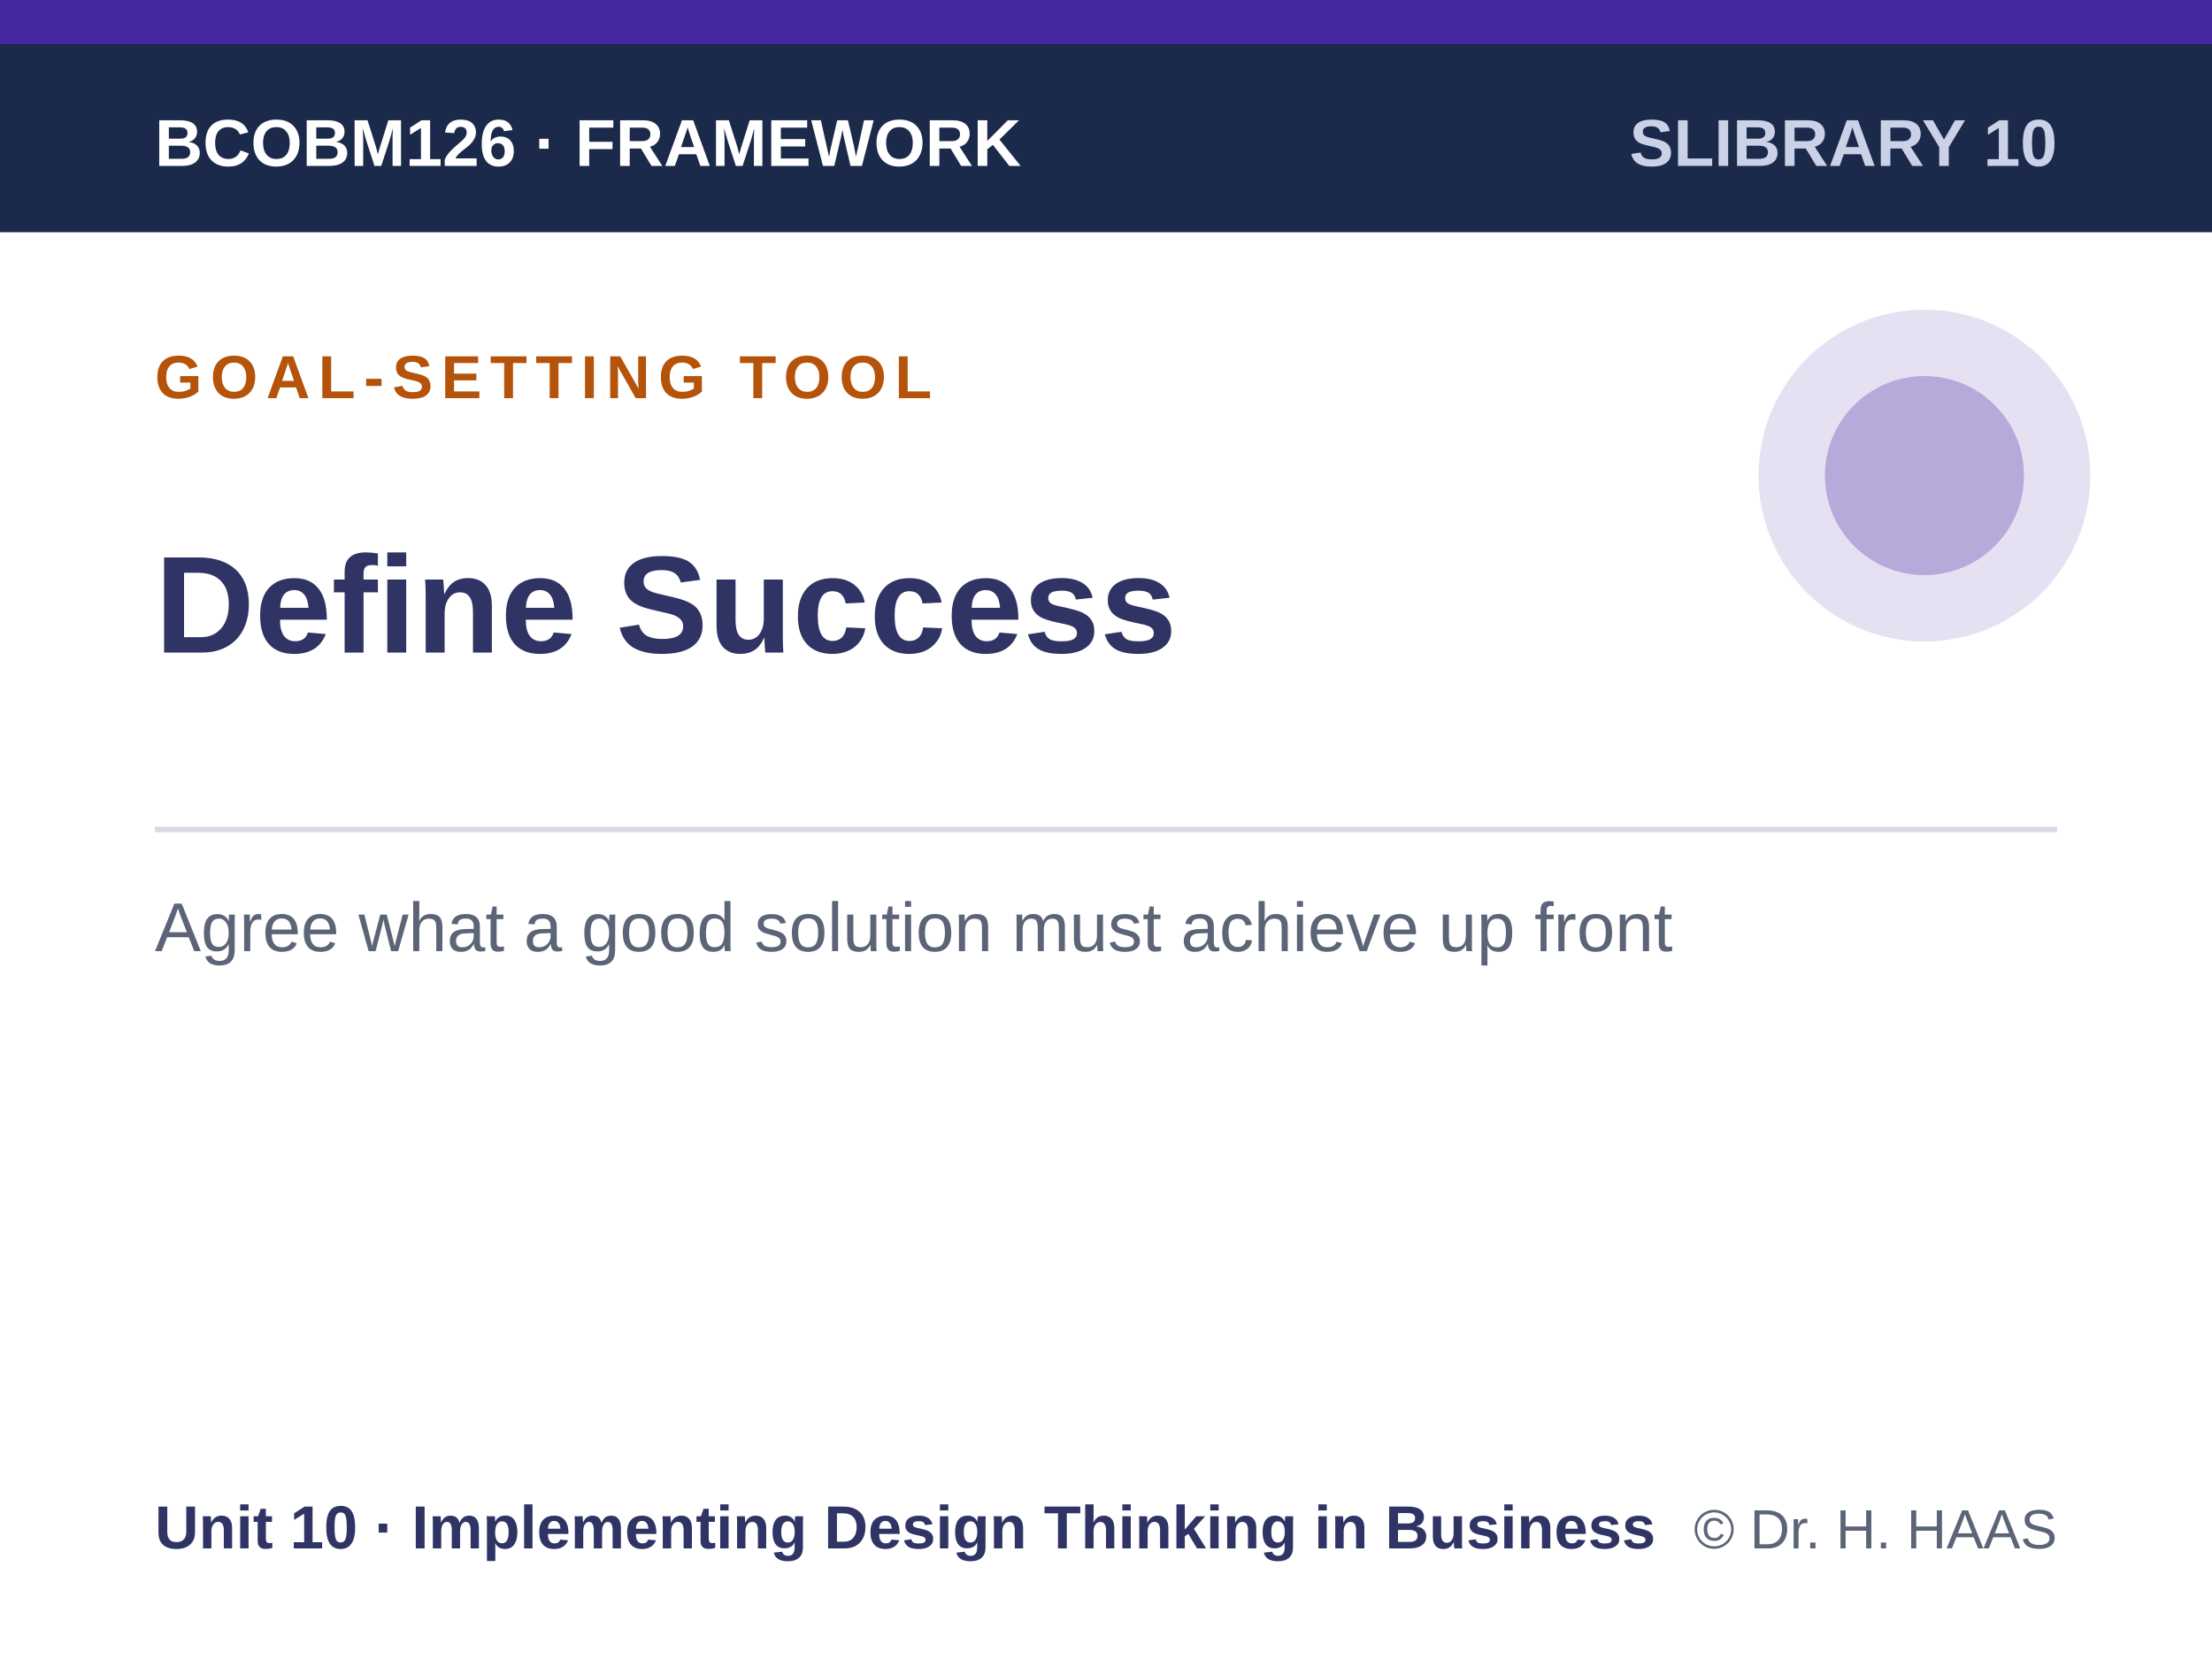
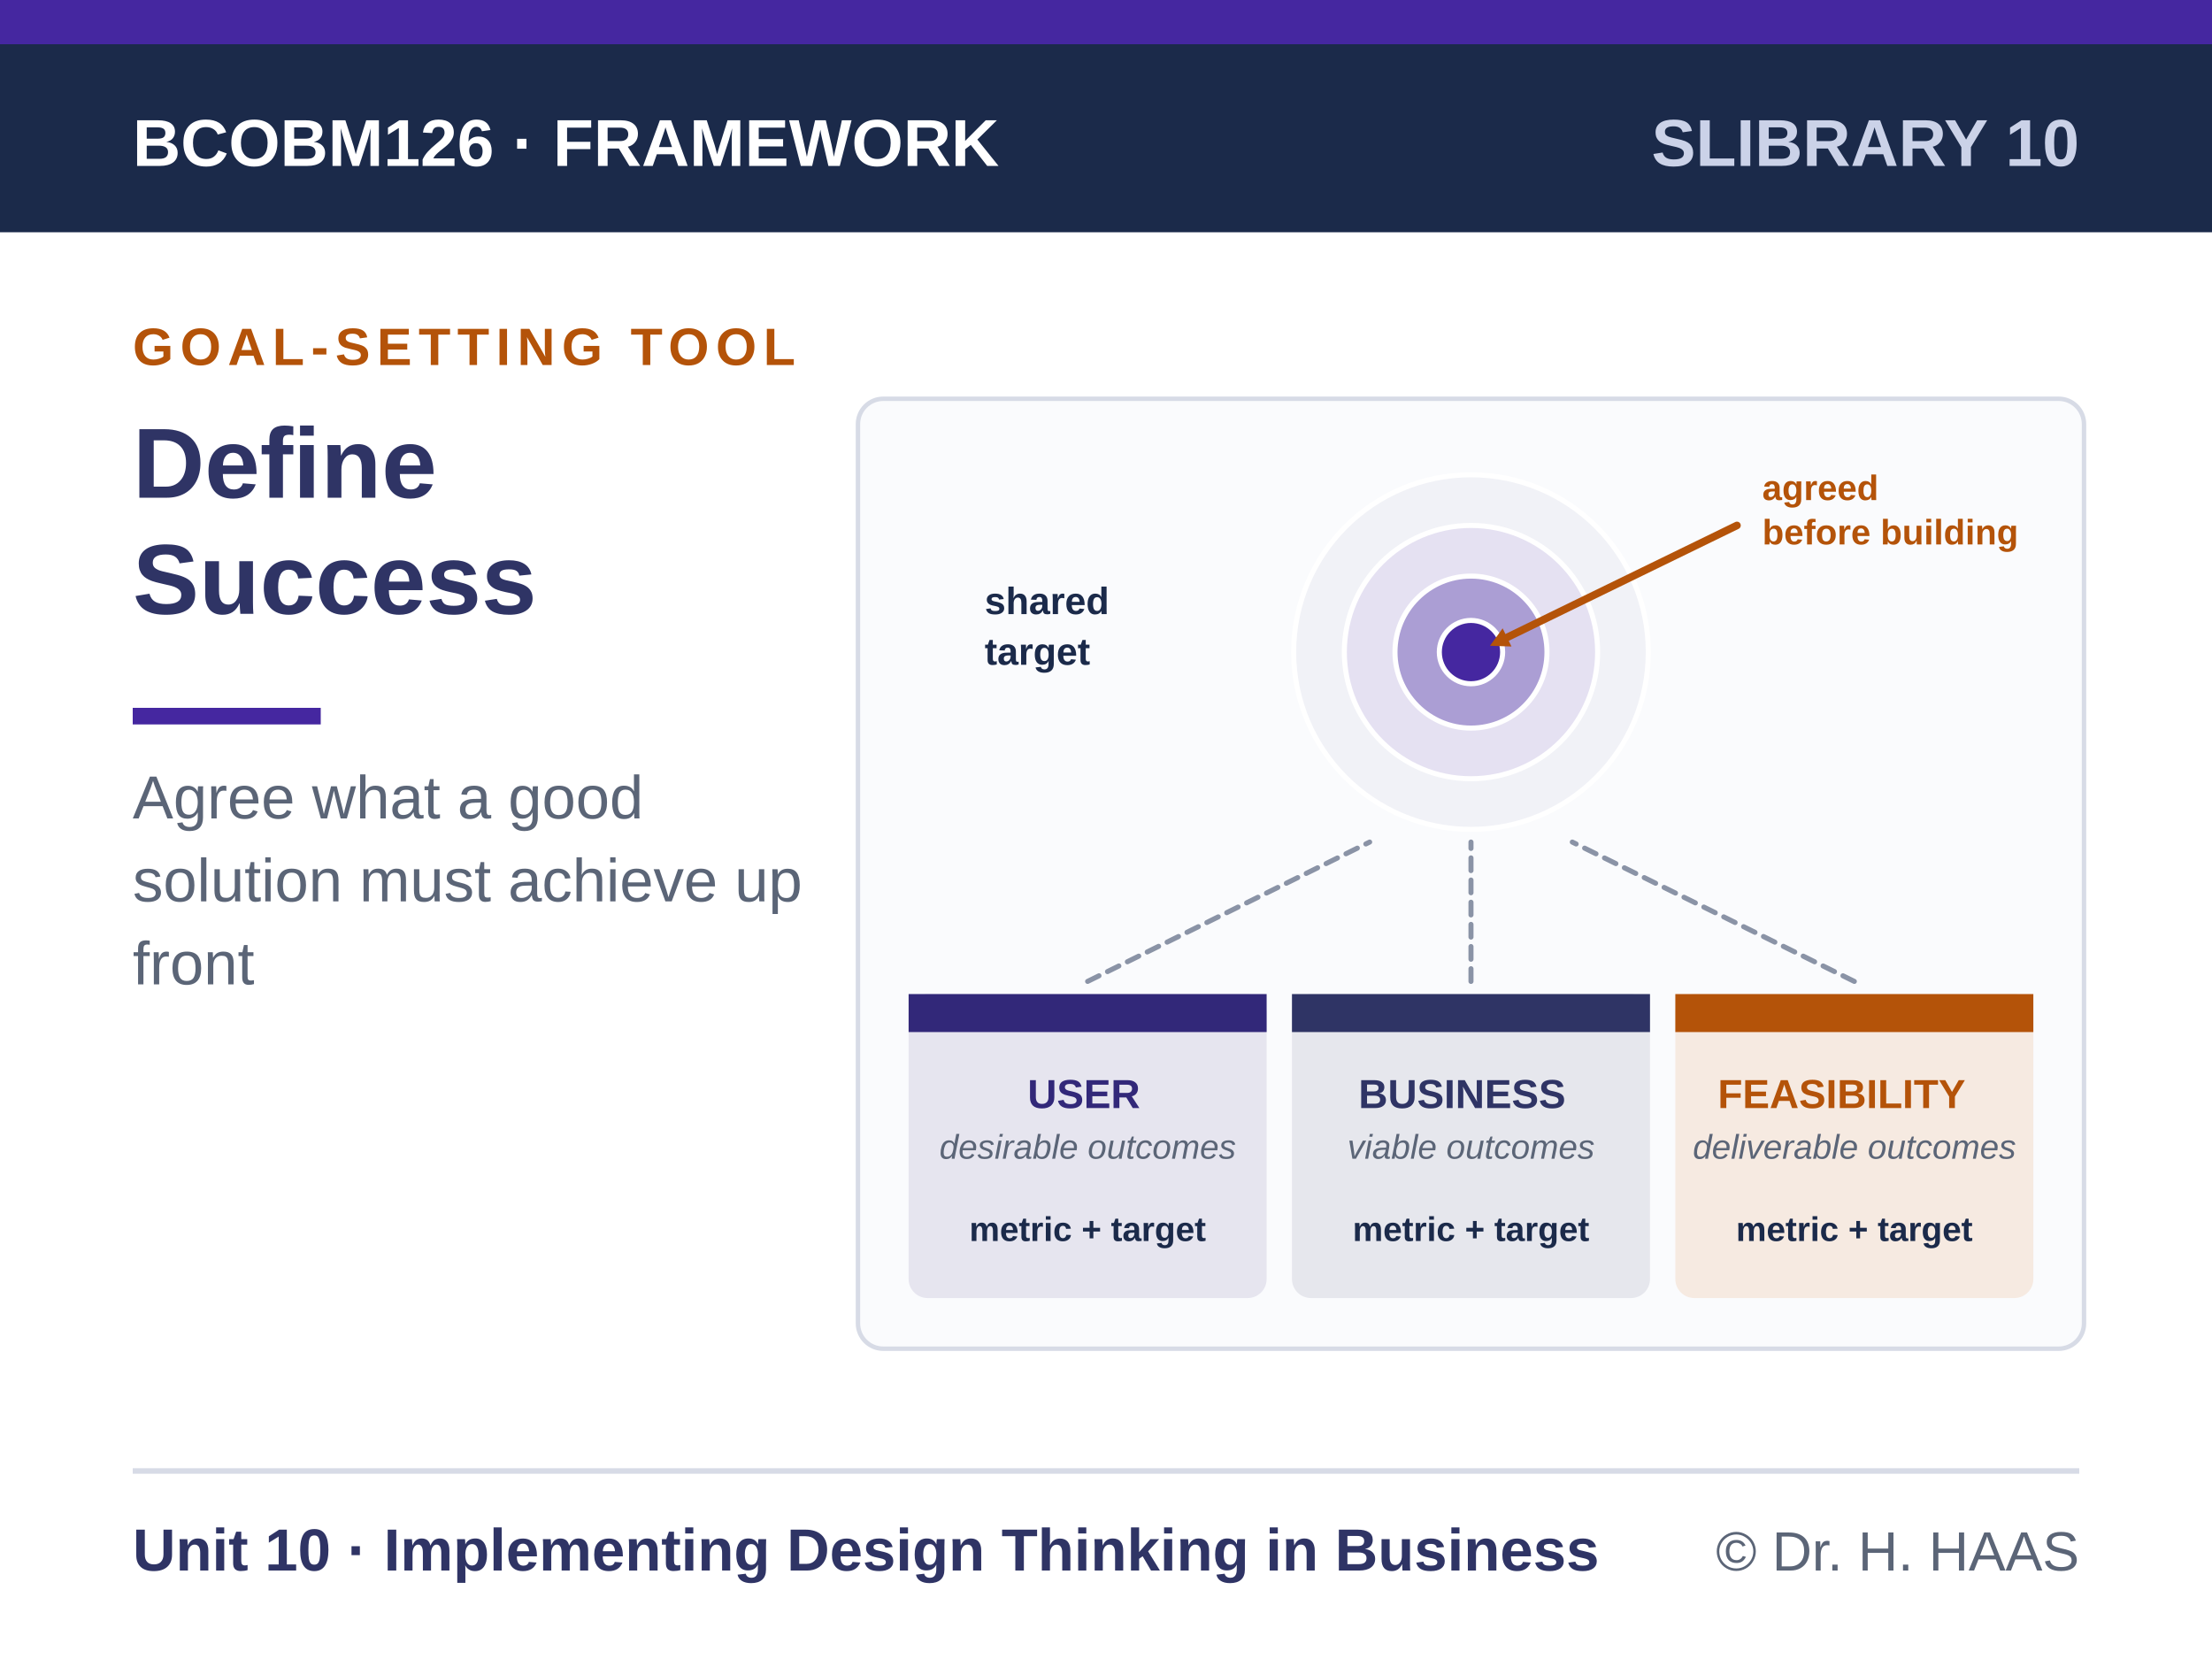
<svg xmlns="http://www.w3.org/2000/svg" viewBox="0 0 400 300" width="400" height="300" role="img" aria-label="Define Success framework thumbnail">
  <rect width="400" height="300" fill="#ffffff" />
  <rect width="400" height="8" fill="#4527a0" />
  <rect x="0" y="8" width="400" height="34" fill="#1B2A4A" />
-   <text x="28" y="30" font-family="Arial, Helvetica, sans-serif" font-size="12" font-weight="700" fill="#ffffff">BCOBM126 · FRAMEWORK</text>
-   <text x="372" y="30" text-anchor="end" font-family="Arial, Helvetica, sans-serif" font-size="12" font-weight="700" fill="#cbd2e8">SLIBRARY 10</text>
-   <circle cx="348" cy="86" r="30" fill="#4527a0" opacity="0.14" />
-   <circle cx="348" cy="86" r="18" fill="#4527a0" opacity="0.30" />
-   <text x="28" y="72" font-family="Arial, Helvetica, sans-serif" font-size="11" font-weight="700" letter-spacing="1.5" fill="#B45309">GOAL-SETTING TOOL</text>
-   <text x="28" y="118" font-family="Arial, Helvetica, sans-serif" font-size="25" font-weight="700" fill="#2F3465">
-     <tspan x="28" dy="0">Define Success</tspan>
-   </text>
-   <line x1="28" y1="150" x2="372" y2="150" stroke="#d7dbe6" stroke-width="1" />
-   <text x="28" y="172" font-family="Arial, Helvetica, sans-serif" font-size="12.5" fill="#5b6577">Agree what a good solution must achieve up front</text>
-   <text x="28" y="280" font-family="Arial, Helvetica, sans-serif" font-size="11" font-weight="700" fill="#2F3465">Unit 10 · Implementing Design Thinking in Business</text>
-   <text x="372" y="280" text-anchor="end" font-family="Arial, Helvetica, sans-serif" font-size="10" fill="#5b6577">© Dr. H. HAAS</text>
+   <text x="24" y="30" font-family="Arial, Helvetica, sans-serif" font-size="12" font-weight="700" fill="#ffffff">BCOBM126 · FRAMEWORK</text>
+   <text x="376" y="30" text-anchor="end" font-family="Arial, Helvetica, sans-serif" font-size="12" font-weight="700" fill="#cbd2e8">SLIBRARY 10</text>
+   <text x="24" y="66" font-family="Arial, Helvetica, sans-serif" font-size="9.5" font-weight="700" letter-spacing="1.2" fill="#B45309">GOAL-SETTING TOOL</text>
+   <text x="24" y="90" font-family="Arial, Helvetica, sans-serif" font-size="18" font-weight="700" fill="#2F3465">Define</text>
+   <text x="24" y="111" font-family="Arial, Helvetica, sans-serif" font-size="18" font-weight="700" fill="#2F3465">Success</text>
+   <rect x="24" y="128" width="34" height="3" fill="#4527a0" />
+   <text x="24" y="148" font-family="Arial, Helvetica, sans-serif" font-size="11" fill="#5b6577">Agree what a good</text>
+   <text x="24" y="163" font-family="Arial, Helvetica, sans-serif" font-size="11" fill="#5b6577">solution must achieve up</text>
+   <text x="24" y="178" font-family="Arial, Helvetica, sans-serif" font-size="11" fill="#5b6577">front</text>
+   <svg x="154.0" y="58.0" width="224.0" height="200.0" preserveAspectRatio="xMidYMid meet" version="1.1" viewBox="0 0 195.6 152">
+     <path transform="matrix(1,0,0,-1,1,151)" d="M4 0H189.6C191.811 0 193.6 1.789 193.6 4V146C193.6 148.211 191.811 150 189.6 150H4C1.789 150 0 148.211 0 146V4C0 1.789 1.789 0 4 0Z" fill="#fafbfd" fill-rule="evenodd" />
+     <path transform="matrix(1,0,0,-1,1,151)" stroke-width=".7" stroke-linecap="butt" stroke-miterlimit="10" stroke-linejoin="miter" fill="none" stroke="#d7dbe6" d="M4 0H189.6C191.811 0 193.6 1.789 193.6 4V146C193.6 148.211 191.811 150 189.6 150H4C1.789 150 0 148.211 0 146V4C0 1.789 1.789 0 4 0Z" />
+     <path transform="matrix(1,0,0,-1,1,151)" d="M124.8 110C124.8 125.464 112.264 138 96.8 138 81.336 138 68.8 125.464 68.8 110 68.8 94.536 81.336 82 96.8 82 112.264 82 124.8 94.536 124.8 110" fill="#f1f2f7" fill-rule="evenodd" />
+     <path transform="matrix(1,0,0,-1,1,151)" stroke-width=".8" stroke-linecap="butt" stroke-miterlimit="10" stroke-linejoin="miter" fill="none" stroke="#ffffff" d="M124.8 110C124.8 125.464 112.264 138 96.8 138 81.336 138 68.8 125.464 68.8 110 68.8 94.536 81.336 82 96.8 82 112.264 82 124.8 94.536 124.8 110" />
+     <path transform="matrix(1,0,0,-1,1,151)" d="M116.8 110C116.8 121.046 107.846 130 96.8 130 85.754 130 76.8 121.046 76.8 110 76.8 98.954 85.754 90 96.8 90 107.846 90 116.8 98.954 116.8 110" fill="#e5e1f2" fill-rule="evenodd" />
+     <path transform="matrix(1,0,0,-1,1,151)" stroke-width=".8" stroke-linecap="butt" stroke-miterlimit="10" stroke-linejoin="miter" fill="none" stroke="#ffffff" d="M116.8 110C116.8 121.046 107.846 130 96.8 130 85.754 130 76.8 121.046 76.8 110 76.8 98.954 85.754 90 96.8 90 107.846 90 116.8 98.954 116.8 110" />
+     <path transform="matrix(1,0,0,-1,1,151)" d="M108.8 110C108.8 116.627 103.427 122 96.8 122 90.173 122 84.8 116.627 84.8 110 84.8 103.373 90.173 98 96.8 98 103.427 98 108.8 103.373 108.8 110" fill="#ab9ed4" fill-rule="evenodd" />
+     <path transform="matrix(1,0,0,-1,1,151)" stroke-width=".8" stroke-linecap="butt" stroke-miterlimit="10" stroke-linejoin="miter" fill="none" stroke="#ffffff" d="M108.8 110C108.8 116.627 103.427 122 96.8 122 90.173 122 84.8 116.627 84.8 110 84.8 103.373 90.173 98 96.8 98 103.427 98 108.8 103.373 108.8 110" />
+     <path transform="matrix(1,0,0,-1,1,151)" d="M101.8 110C101.8 112.761 99.561 115 96.8 115 94.039 115 91.8 112.761 91.8 110 91.8 107.239 94.039 105 96.8 105 99.561 105 101.8 107.239 101.8 110" fill="#4527a0" fill-rule="evenodd" />
+     <path transform="matrix(1,0,0,-1,1,151)" stroke-width=".8" stroke-linecap="butt" stroke-miterlimit="10" stroke-linejoin="miter" fill="none" stroke="#ffffff" d="M101.8 110C101.8 112.761 99.561 115 96.8 115 94.039 115 91.8 112.761 91.8 110 91.8 107.239 94.039 105 96.8 105 99.561 105 101.8 107.239 101.8 110" />
+     <path transform="matrix(1,0,0,-1,1,151)" stroke-width="1.2" stroke-linecap="round" stroke-miterlimit="10" stroke-linejoin="miter" fill="none" stroke="#b45309" d="M138.8 130 101.634 111.894" />
+     <path transform="matrix(1,0,0,-1,1,151)" d="M99.8 111 103.198 110.88 101.8 113.75Z" fill="#b45309" fill-rule="evenodd" />
+     <text fill="#b45309" xml:space="preserve" transform="matrix(1 0 -0 1 1 151)" font-size="5.6" font-family="Arial, Helvetica, sans-serif" font-weight="bold">
+       <tspan y="-134" x="142.8 145.914 149.335 151.514 154.627 157.741">agreed</tspan>
+     </text>
+     <text fill="#b45309" xml:space="preserve" transform="matrix(1 0 -0 1 1 151)" font-size="5.6" font-family="Arial, Helvetica, sans-serif" font-weight="bold">
+       <tspan y="-127" x="142.8 146.222 149.335 151.2 154.622 156.8 159.914 161.47 164.892 168.314 169.87 171.427 174.849 176.406 179.827">before building</tspan>
+     </text>
+     <text fill="#1b2a4a" xml:space="preserve" transform="matrix(1 0 -0 1 1 151)" font-size="6" font-family="Arial, Helvetica, sans-serif" font-weight="bold">
+       <tspan y="-116" x="20 23.336 27.002 30.338 32.672 36.008">shared</tspan>
+     </text>
+     <text fill="#1b2a4a" xml:space="preserve" transform="matrix(1 0 -0 1 1 151)" font-size="6" font-family="Arial, Helvetica, sans-serif" font-weight="bold">
+       <tspan y="-108" x="20 21.998 25.334 27.668 31.334 34.67">target</tspan>
+     </text>
+     <path transform="matrix(1,0,0,-1,1,151)" d="M11 8H61.533C63.192 8 64.533 9.342 64.533 11V53C64.533 54.658 63.192 56 61.533 56H11C9.342 56 8 54.658 8 53V11C8 9.342 9.342 8 11 8Z" fill="#e6e5ef" fill-rule="evenodd" />
+     <path transform="matrix(1,0,0,-1,1,151)" d="M8 50H64.533V56H8Z" fill="#322879" fill-rule="evenodd" />
+     <text fill="#322879" xml:space="preserve" transform="matrix(1 0 -0 1 1 151)" font-size="6.4" font-family="Arial, Helvetica, sans-serif" font-weight="bold">
+       <tspan y="-38" x="26.777 31.798 36.467 41.135">USER</tspan>
+     </text>
+     <text fill="#5b6577" xml:space="preserve" transform="matrix(1 0 -0 1 1 151)" font-size="5.4" font-family="Arial, Helvetica, sans-serif" font-style="italic">
+       <tspan y="-30" x="12.858 15.86 18.862 21.562 22.761 24.559 27.562 30.564 31.763 34.765 36.267 39.269 42.271 43.773 46.473 49.475 53.973 56.976">desirable outcomes</tspan>
+     </text>
+     <text fill="#1b2a4a" xml:space="preserve" transform="matrix(1 0 -0 1 1 151)" font-size="5.4" font-family="Arial, Helvetica, sans-serif" font-weight="bold">
+       <tspan y="-17" x="17.585 22.386 25.388 27.187 29.287 30.788 33.791 35.292 38.446 39.947 41.745 44.747 46.848 50.147 53.15">metric + target</tspan>
+     </text>
+     <path transform="matrix(1,0,0,-1,1,151)" stroke-width=".8" stroke-linecap="round" stroke-dasharray="2,1.5" stroke-miterlimit="10" stroke-linejoin="miter" fill="none" stroke="#8a93a6" d="M36.267 58 80.8 80" />
+     <path transform="matrix(1,0,0,-1,1,151)" d="M71.533 8H122.067C123.725 8 125.067 9.342 125.067 11V53C125.067 54.658 123.725 56 122.067 56H71.533C69.875 56 68.533 54.658 68.533 53V11C68.533 9.342 69.875 8 71.533 8Z" fill="#e6e7ed" fill-rule="evenodd" />
+     <path transform="matrix(1,0,0,-1,1,151)" d="M68.533 50H125.067V56H68.533Z" fill="#2f3465" fill-rule="evenodd" />
+     <text fill="#2f3465" xml:space="preserve" transform="matrix(1 0 -0 1 1 151)" font-size="6.4" font-family="Arial, Helvetica, sans-serif" font-weight="bold">
+       <tspan y="-38" x="79.042 84.062 89.083 93.752 95.931 100.952 105.621 110.29">BUSINESS</tspan>
+     </text>
+     <text fill="#5b6577" xml:space="preserve" transform="matrix(1 0 -0 1 1 151)" font-size="5.4" font-family="Arial, Helvetica, sans-serif" font-style="italic">
+       <tspan y="-30" x="77.293 79.993 81.191 84.194 87.196 88.395 91.397 92.899 95.901 98.903 100.405 103.105 106.107 110.605 113.608">viable outcomes</tspan>
+     </text>
+     <text fill="#1b2a4a" xml:space="preserve" transform="matrix(1 0 -0 1 1 151)" font-size="5.4" font-family="Arial, Helvetica, sans-serif" font-weight="bold">
+       <tspan y="-17" x="78.119 82.919 85.922 87.72 89.82 91.322 94.324 95.825 98.979 100.48 102.278 105.281 107.381 110.681 113.683">metric + target</tspan>
+     </text>
+     <path transform="matrix(1,0,0,-1,1,151)" stroke-width=".8" stroke-linecap="round" stroke-dasharray="2,1.5" stroke-miterlimit="10" stroke-linejoin="miter" fill="none" stroke="#8a93a6" d="M96.8 58V80" />
+     <path transform="matrix(1,0,0,-1,1,151)" d="M132.067 8H182.6C184.258 8 185.6 9.342 185.6 11V53C185.6 54.658 184.258 56 182.6 56H132.067C130.408 56 129.067 54.658 129.067 53V11C129.067 9.342 130.408 8 132.067 8Z" fill="#f6eae1" fill-rule="evenodd" />
+     <path transform="matrix(1,0,0,-1,1,151)" d="M129.067 50H185.6V56H129.067Z" fill="#b45309" fill-rule="evenodd" />
+     <text fill="#b45309" xml:space="preserve" transform="matrix(1 0 -0 1 1 151)" font-size="6.4" font-family="Arial, Helvetica, sans-serif" font-weight="bold">
+       <tspan y="-38" x="135.775 140.085 144.754 149.775 154.444 156.623 161.644 163.823 168.133 170.312 174.623">FEASIBILITY</tspan>
+     </text>
+     <text fill="#5b6577" xml:space="preserve" transform="matrix(1 0 -0 1 1 151)" font-size="5.4" font-family="Arial, Helvetica, sans-serif" font-style="italic">
+       <tspan y="-30" x="131.824 134.826 137.828 139.027 140.226 142.926 145.929 147.727 150.729 153.731 154.93 157.933 159.434 162.436 165.439 166.94 169.64 172.642 177.14 180.143">deliverable outcomes</tspan>
+     </text>
+     <text fill="#1b2a4a" xml:space="preserve" transform="matrix(1 0 -0 1 1 151)" font-size="5.4" font-family="Arial, Helvetica, sans-serif" font-weight="bold">
+       <tspan y="-17" x="138.652 143.453 146.455 148.253 150.354 151.855 154.857 156.359 159.512 161.013 162.812 165.814 167.915 171.214 174.216">metric + target</tspan>
+     </text>
+     <path transform="matrix(1,0,0,-1,1,151)" stroke-width=".8" stroke-linecap="round" stroke-dasharray="2,1.5" stroke-miterlimit="10" stroke-linejoin="miter" fill="none" stroke="#8a93a6" d="M157.333 58 112.8 80" />
+   </svg>
+   <line x1="24" y1="266" x2="376" y2="266" stroke="#d7dbe6" stroke-width="1" />
+   <text x="24" y="284" font-family="Arial, Helvetica, sans-serif" font-size="10.75" font-weight="700" fill="#2F3465">Unit 10 · Implementing Design Thinking in Business</text>
+   <text x="376" y="284" text-anchor="end" font-family="Arial, Helvetica, sans-serif" font-size="10" fill="#5b6577">© Dr. H. HAAS</text>
</svg>
